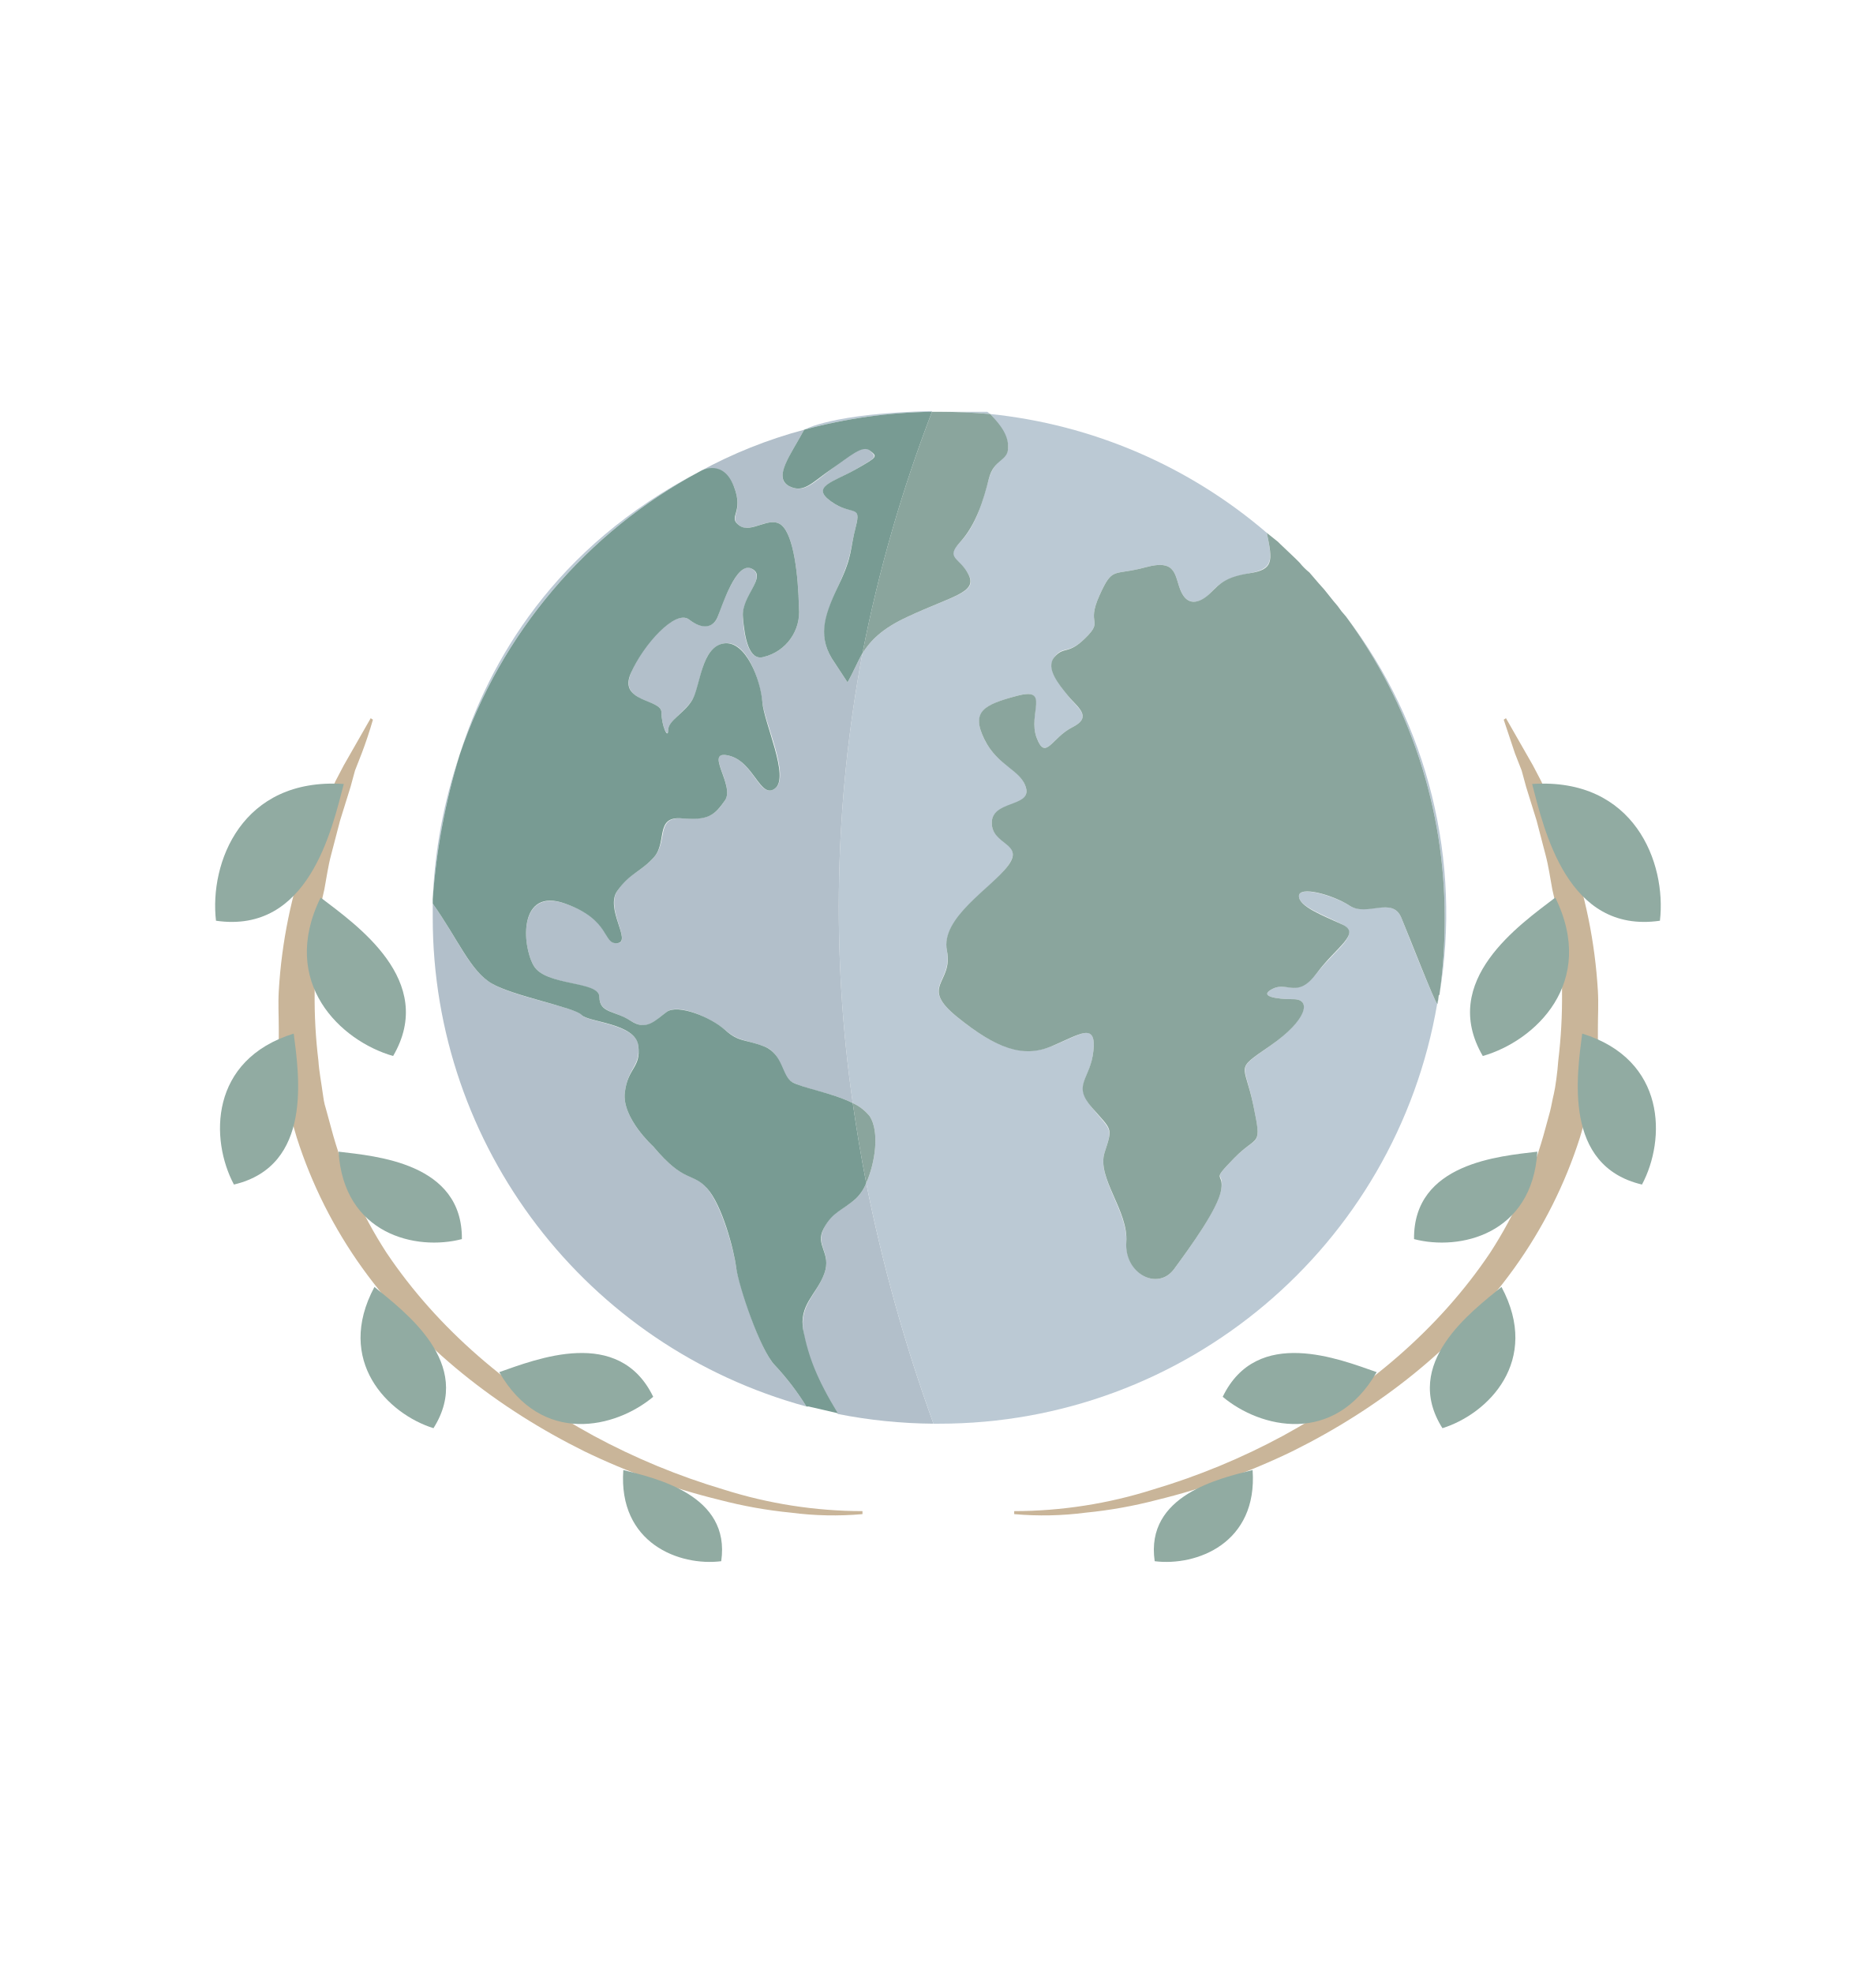
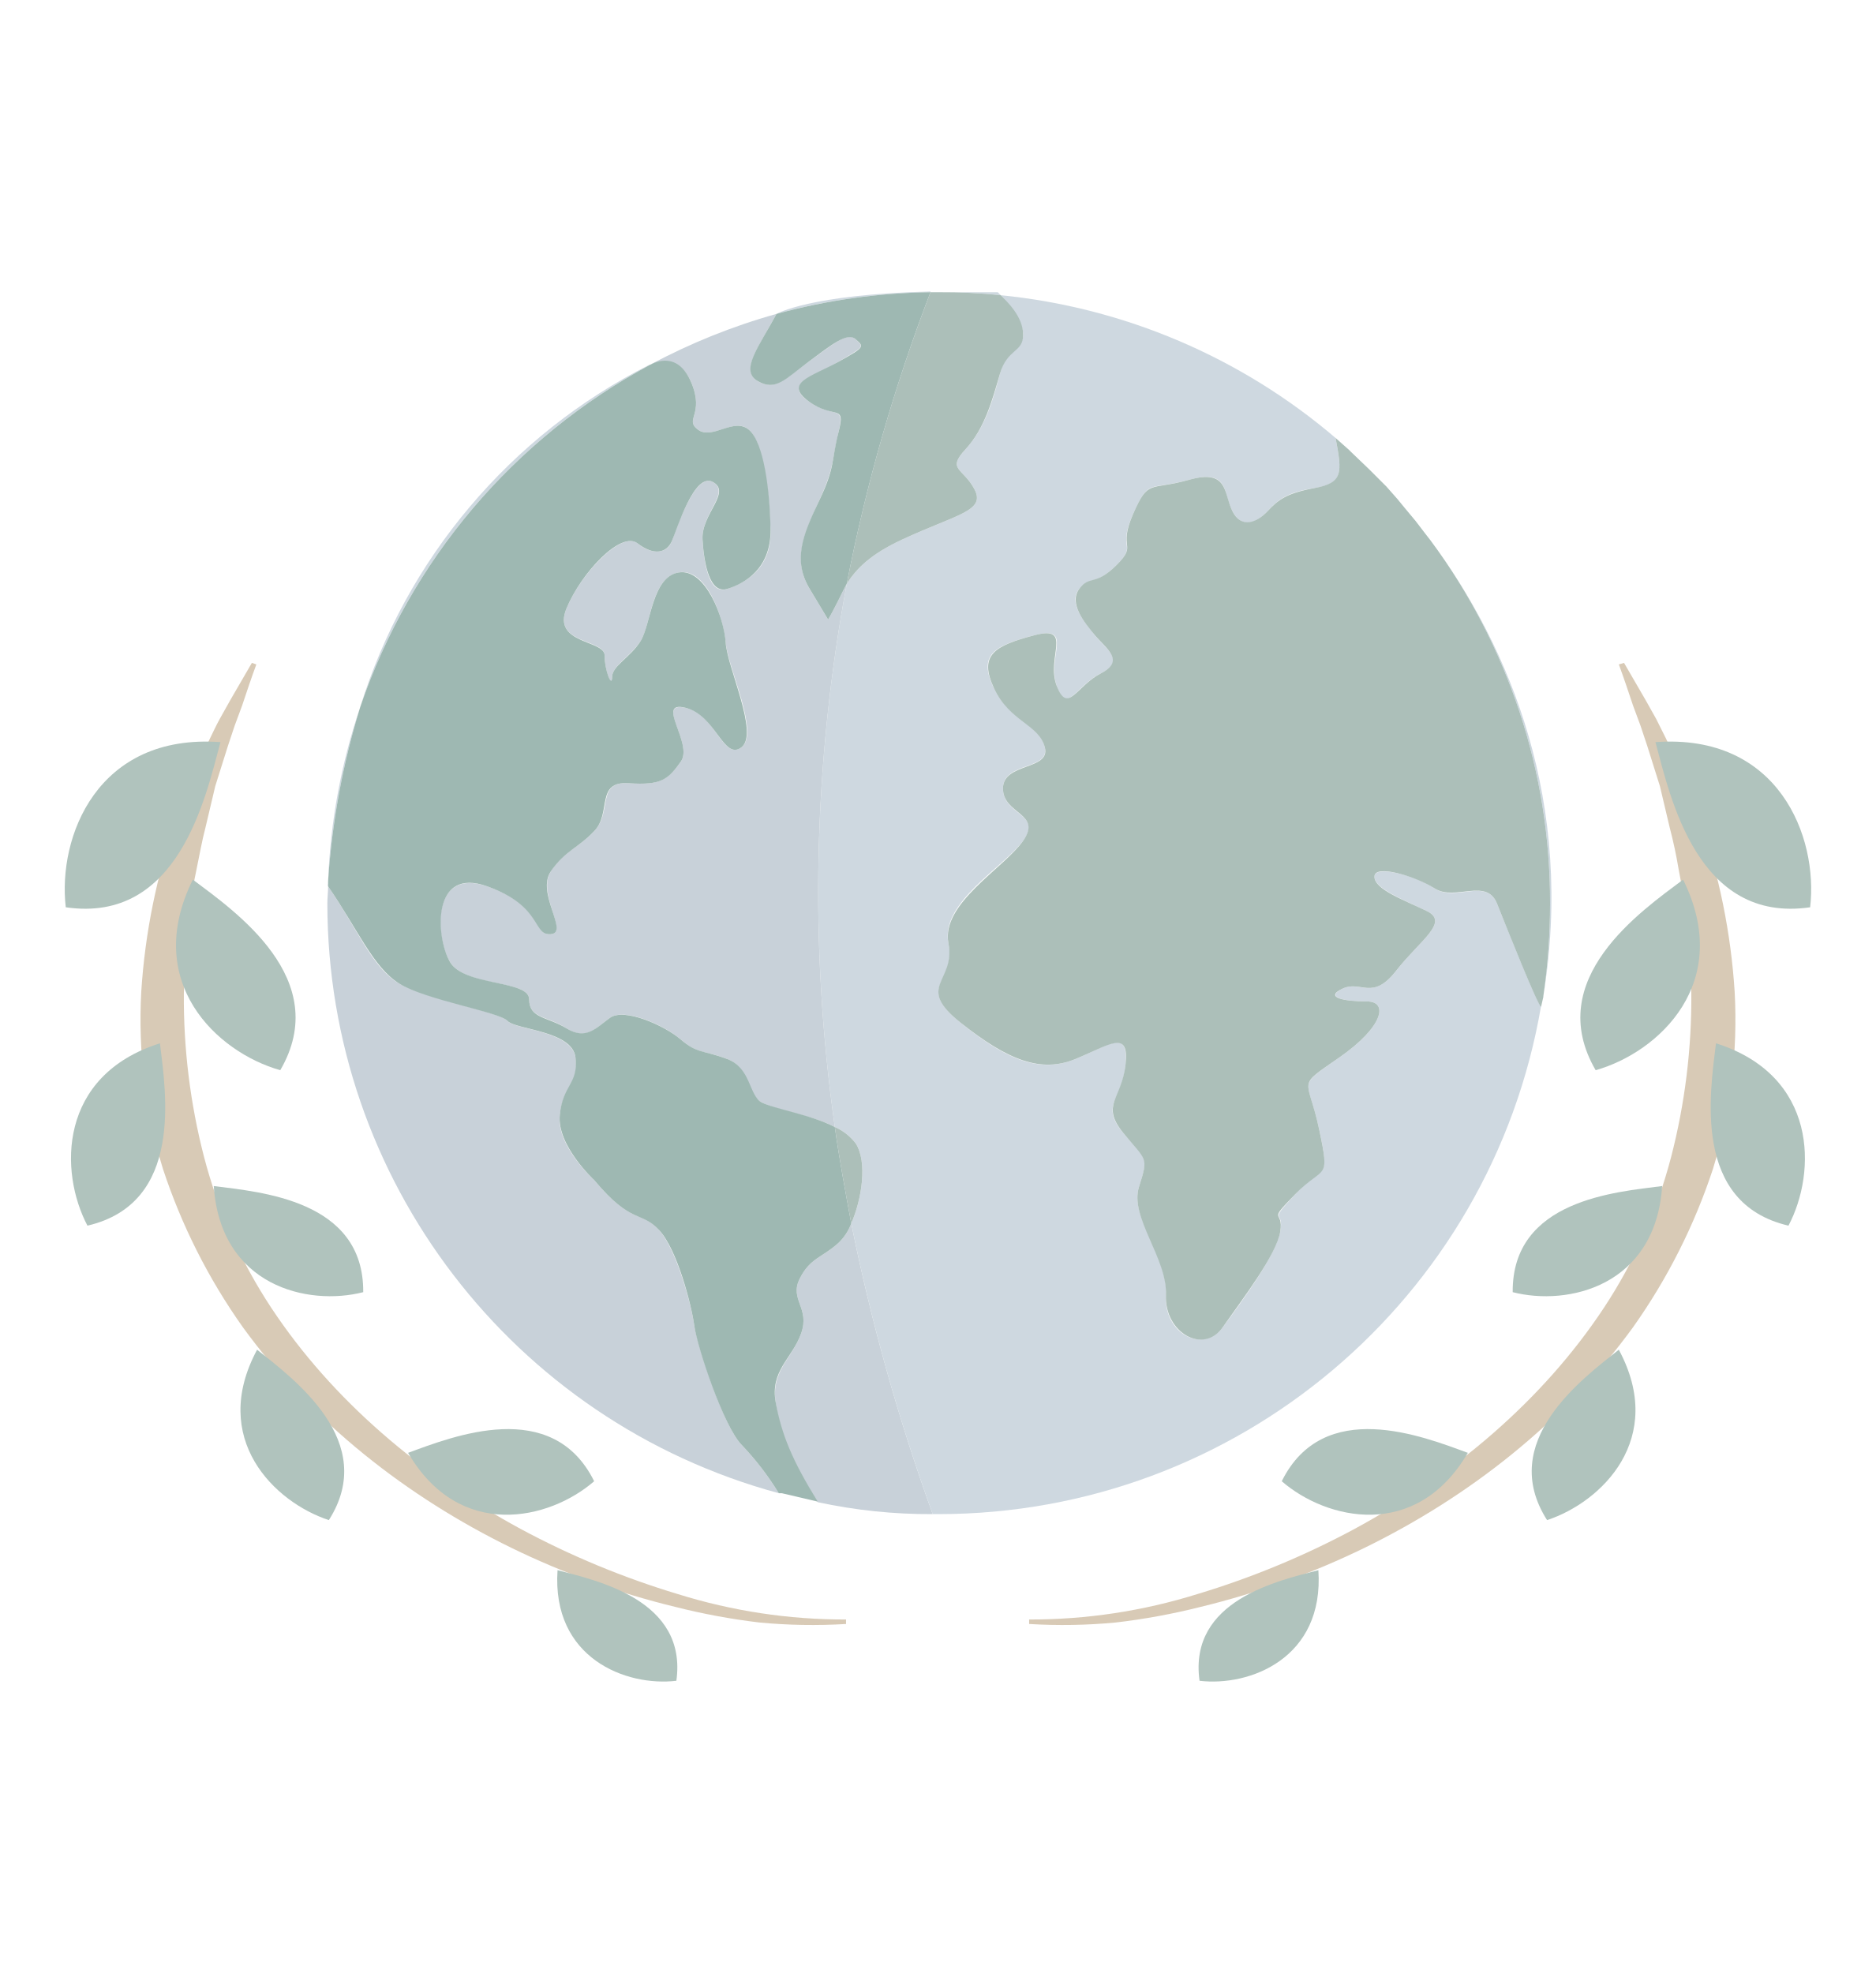
<svg xmlns="http://www.w3.org/2000/svg" id="Layer_1" data-name="Layer 1" width="251" height="264" viewBox="0 0 251 264">
-   <g opacity="0.7">
-     <path d="M49.9,96.3q-.7,2.4-1.5,4.5l-.9,2.3-.6,2.2-1.4,4.5-1.2,4.6c-.4,1.5-.6,3-.9,4.6a34,34,0,0,0-.8,4.6c-.1,1.5-.3,3-.5,4.6v4.6a69.4,69.4,0,0,0,.5,9.1c.1,1.5.4,3,.6,4.5s.3,1.5.5,2.3l.6,2.2a58,58,0,0,0,7.4,16.7c6.9,10.3,16.7,18.5,27.7,24.5a91.2,91.2,0,0,0,17.4,7.2,61.8,61.8,0,0,0,18.6,2.9v.4a44,44,0,0,1-9.6-.2,61,61,0,0,1-9.5-1.7,91,91,0,0,1-18.1-6.5c-11.5-5.7-22-13.8-29.7-24.5a62.5,62.5,0,0,1-8.8-17.5l-.7-2.4a21,21,0,0,1-.6-2.4,41.7,41.7,0,0,1-.8-4.9l-.3-2.5v-2.4c0-1.7-.1-3.3,0-5a68.3,68.3,0,0,1,3.9-19.1c.6-1.5,1.1-3.1,1.7-4.6l2-4.4,1.1-2.1,1.2-2.1,2.4-4.2Z" fill="#b2966d" />
-     <path d="M46,104.9c-13.7-.9-18,10.6-17.1,18.3C41.3,125,44.4,111,46,104.9Z" fill="#62877b" />
-     <path d="M39.3,138.3c-11.3,3.5-11.2,14.2-8,20.2C41.9,156,40,143.8,39.3,138.3Z" fill="#62877b" />
-     <path d="M50.1,172.2c-5.3,9.9,1.8,17,7.9,18.9C63.5,182.4,54.1,175.5,50.1,172.2Z" fill="#62877b" />
-     <path d="M83.4,196.7c-.7,9.8,7.5,12.9,13.1,12.2C97.8,200,87.7,197.8,83.4,196.7Z" fill="#62877b" />
-     <path d="M42.9,120.1c-5.6,11.4,2.7,19.2,9.7,21.2C58.5,131.2,47.6,123.7,42.9,120.1Z" fill="#62877b" />
-     <path d="M45.3,154.1c.7,11.1,10.4,13.3,16.5,11.7C61.9,155.6,50.3,154.7,45.3,154.1Z" fill="#62877b" />
-     <path d="M66.8,183.6c5.7,9.9,15.6,7.5,20.6,3.3C82.8,177.4,71.7,181.9,66.8,183.6Z" fill="#62877b" />
-     <path d="M201.5,96.1l2.4,4.2,1.2,2.1,1.1,2.1,2,4.4c.6,1.5,1.1,3.1,1.7,4.6a68.3,68.3,0,0,1,3.9,19.1c.1,1.7,0,3.3,0,5V140l-.3,2.5a41.7,41.7,0,0,1-.8,4.9,21,21,0,0,1-.6,2.4l-.7,2.4a62.5,62.5,0,0,1-8.8,17.5c-7.7,10.7-18.2,18.8-29.7,24.5a91,91,0,0,1-18.1,6.5,61,61,0,0,1-9.5,1.7,44,44,0,0,1-9.6.2v-.4a61.8,61.8,0,0,0,18.6-2.9,91.2,91.2,0,0,0,17.4-7.2c11-6,20.8-14.2,27.7-24.5a58,58,0,0,0,7.4-16.7l.6-2.2c.2-.8.3-1.5.5-2.3s.5-3,.6-4.5a69.4,69.4,0,0,0,.5-9.1v-4.6c-.2-1.6-.4-3.1-.5-4.6a34,34,0,0,0-.8-4.6c-.3-1.6-.5-3.1-.9-4.6l-1.2-4.6-1.4-4.5-.6-2.2-.9-2.3q-.7-2.1-1.5-4.5Z" fill="#b2966d" />
-     <path d="M205,104.9c13.7-.9,18,10.6,17.1,18.3C209.7,125,206.6,111,205,104.9Z" fill="#62877b" />
-     <path d="M211.7,138.3c11.3,3.5,11.2,14.2,8,20.2C209.1,156,211,143.8,211.7,138.3Z" fill="#62877b" />
-     <path d="M200.9,172.2c5.3,9.9-1.8,17-7.9,18.9C187.5,182.4,196.9,175.5,200.9,172.2Z" fill="#62877b" />
-     <path d="M167.6,196.7c.7,9.8-7.5,12.9-13.1,12.2C153.2,200,163.3,197.8,167.6,196.7Z" fill="#62877b" />
-     <path d="M208.1,120.1c5.6,11.4-2.7,19.2-9.7,21.2C192.5,131.2,203.4,123.7,208.1,120.1Z" fill="#62877b" />
-     <path d="M205.7,154.1c-.7,11.1-10.4,13.3-16.5,11.7C189.1,155.6,200.7,154.7,205.7,154.1Z" fill="#62877b" />
-     <path d="M184.2,183.6c-5.7,9.9-15.6,7.5-20.6,3.3C168.2,177.4,179.3,181.9,184.2,183.6Z" fill="#62877b" />
-     <path d="M177.2,78.9l1.2,1.5Z" fill="#9eb2c2" />
-     <path d="M192.6,133.1h0Z" fill="#9eb2c2" />
-     <path d="M179.5,81.8l.6.7Z" fill="#9eb2c2" />
-     <path d="M175.2,76.6l1.2,1.4Z" fill="#9eb2c2" />
-     <path d="M173.3,74.7l.6.6Z" fill="#9eb2c2" />
-     <path d="M112.1,189.2l-3.9-.9Z" fill="#9eb2c2" />
-     <path d="M57.9,120.3A87.6,87.6,0,0,1,61.5,101,68.7,68.7,0,0,0,57.9,120.3Z" fill="#9eb2c2" />
-     <path d="M171,72.5l.3.3Z" fill="#9eb2c2" />
-     <path d="M114.5,160.4c-1.8,1.6-3.2,1.6-4.3,4s1.1,3.2.1,6-3.4,4.2-2.8,7.8,1.8,6.4,4.6,11a68.6,68.6,0,0,0,12.8,1.3,222.1,222.1,0,0,1-9-32.2A5.9,5.9,0,0,1,114.5,160.4Z" fill="#91a4b3" />
-     <path d="M187.5,122.8c-1.2-2.9-4.7-.2-6.9-1.6s-6.8-2.7-6.8-1.3,3.3,2.5,5.8,3.8-.7,3.1-3.4,6.5-3.9,1.1-5.9,2.1.4,1.4,2.8,1.4,1.7,2.8-3.1,6.2-3.5,2.1-2.3,8,.6,3.8-2.6,7.1-1.2,1.6-1.7,4.2-4.1,7.6-6.3,10.6-6.6.6-6.4-3.6-4-8.6-2.9-12,.9-2.8-1.7-6-.2-3.6.2-7.6-1.8-2.1-5.6-.6-7.4.3-12.6-3.9-.6-4.5-1.4-8.9,6-8.3,8.2-11.4-2.2-2.8-2.2-5.7,5.2-2,4.6-4.6-3.8-2.9-5.6-6.6,0-4.6,4.4-5.8,1.4,2.4,2.6,5.6,2,0,4.8-1.4.6-2.6-.6-4.2-3-3.6-1.8-5.2,1.8-.2,4.2-2.6,0-1.6,1.8-5.6,1.8-2.6,6.2-3.8,3.8,1.4,4.8,3.4,2.8,1.2,3.9,0,2.1-2,5.2-2.6,3.1-1.6,2.3-5.4a67.4,67.4,0,0,0-37-15.9c.7.8,2.4,2.8,2.4,4.4s-1.8,1.5-2.6,4.3-1.6,6.1-3.8,8.4-.2,2,1.1,4.4-2.1,2.8-8.1,5.6c-3.5,1.6-5,3.2-6.1,4.9a184.1,184.1,0,0,0-1.3,60.2,6.2,6.2,0,0,1,2.3,1.8c1.3,2.1.7,6.2-.5,8.9a222.1,222.1,0,0,0,9,32.2h.7a67.6,67.6,0,0,0,66.7-56.2C192,134.2,188.6,125.6,187.5,122.8Z" fill="#9eb2c2" />
-     <path d="M98.5,169.6c-.3-2.4-2-8.4-3.9-10.6s-3-.6-7.2-5.6c0,0-4.2-3.8-3.8-7.2s2.1-3.4,1.8-6.3-6.8-3.1-7.6-4.1-9-2.4-12-4.2-4.5-5.9-7.9-10.7v1.9a67.8,67.8,0,0,0,50,65.4,35.3,35.3,0,0,0-4.2-5.5C101.7,180.7,98.9,172,98.5,169.6Z" fill="#91a4b3" />
-     <path d="M98.2,65.1c1.4,3.6-.8,4,.7,5.2s4.1-1.4,5.7,0,2.2,6.6,2.3,11a6.2,6.2,0,0,1-4.7,6.6c-2,.6-2.7-2.6-2.8-5.4s3.2-5.2,1.2-6.4-4.1,5.2-4.6,6.5-2,1.7-3.8.3-6.2,3.2-7.8,7.2,4.1,3.4,4.1,5.2.9,3.6.9,2.4,2-2.2,3.2-4,1.1-7,4.2-7.6,4.9,5,5.2,7.8,3.8,10.1,1.7,11.6-2.8-3.6-6.2-4.4.9,3.9-.5,6-2.3,2.6-5.8,2.4-1.8,3.1-3.7,5.2-3.3,2.1-4.9,4.5,2,6.9,0,7-.8-3.2-7-5.3-5.8,5.5-4.2,8.3,8.8,2.1,8.8,4.2,2,1.8,4.2,3.2,3.2,0,4.8-1.2,5.9.8,7.8,2.4,2.5,1.2,5.2,2.2,1.9,3.8,3.8,4.8,5.3,1.4,8.1,2.8a184.1,184.1,0,0,1,1.3-60.2c-.7,1.2-1.2,2.5-2,3.9l-2.1-3.2c-2-3.3-.7-6.2,1-10s1.4-4.4,2.2-7.6-.5-1.4-3.3-3.4.4-2.6,3.3-4.3,2.8-1.6,1.9-2.5-2.7.6-5.2,2.5-3.7,3.3-5.7,2.2.2-4,2.1-7.5a63,63,0,0,0-14,5.6C94.1,62.8,96.8,61.9,98.2,65.1Z" fill="#91a4b3" />
-     <path d="M93.6,63.1h0C74.1,73.2,65.4,88.6,61.5,101A67.6,67.6,0,0,1,93.6,63.1Z" fill="#9eb2c2" />
-     <path d="M112.1,189.2Z" fill="#9eb2c2" />
-     <path d="M57.9,120.9h0v0Z" fill="#9eb2c2" />
-     <path d="M107.9,188.2h0Z" fill="#9eb2c2" />
-     <path d="M116.4,149.4a6.2,6.2,0,0,0-2.3-1.8c.5,3.5,1.1,7.1,1.8,10.7C117.1,155.6,117.7,151.5,116.4,149.4Z" fill="#597f74" />
-     <path d="M110.3,170.4c1-2.8-1.3-3.7-.1-6s2.5-2.4,4.3-4a5.9,5.9,0,0,0,1.4-2.1c-.7-3.6-1.3-7.2-1.8-10.7-2.8-1.4-6.7-2-8.1-2.8s-1.2-3.8-3.8-4.8-3.3-.5-5.2-2.2-6.3-3.5-7.8-2.4-2.7,2.6-4.8,1.2-4.2-1-4.2-3.2-7.2-1.4-8.8-4.2-2-10.5,4.2-8.3,5,5.5,7,5.3-1.7-4.6,0-7,3.1-2.5,4.9-4.5.1-5.5,3.7-5.2,4.4-.4,5.8-2.4-2.9-6.8.5-6,4.2,5.9,6.2,4.4-1.5-8.8-1.7-11.6-2.2-8.3-5.2-7.8-3.1,5.8-4.2,7.6-3.2,2.7-3.2,4-.9-.6-.9-2.4-5.8-1.3-4.1-5.2,6-8.6,7.8-7.2,3.2,1.1,3.8-.3,2.5-7.6,4.6-6.5-1.4,3.6-1.2,6.4.8,6,2.8,5.4a6.2,6.2,0,0,0,4.7-6.6c-.1-4.4-.7-9.6-2.3-11s-4.1,1.2-5.7,0,.7-1.6-.7-5.2-4.1-2.3-4.6-2A67.6,67.6,0,0,0,61.5,101a87.6,87.6,0,0,0-3.6,19.3v.6c3.4,4.8,5,9,7.9,10.7s11.1,3.2,12,4.2,7.2,1.1,7.6,4.1-1.4,2.9-1.8,6.3,3.8,7.2,3.8,7.2c4.2,5,5.2,3.4,7.2,5.6s3.6,8.2,3.9,10.6,3.2,11.1,5.2,13.1a35.3,35.3,0,0,1,4.2,5.5h.3l3.9.9h0c-2.8-4.6-3.9-7.5-4.6-11S109.3,173.2,110.3,170.4Z" fill="#3e7165" />
-     <path d="M124.7,55c-13.4.3-17.1,2.5-17.1,2.5h0a68.5,68.5,0,0,1,17.1-2.4Z" fill="#9eb2c2" />
-     <path d="M125.6,55.1q3.5,0,6.9.3l-.4-.3h-6.5Z" fill="#9eb2c2" />
-     <path d="M124.7,55.1a193.5,193.5,0,0,0-9.3,32.3c1.1-1.7,2.6-3.3,6.1-4.9,6-2.8,9.3-3.2,8.1-5.6s-3.2-2.1-1.1-4.4,3.1-5.6,3.8-8.4,2.6-2.3,2.6-4.3-1.7-3.6-2.4-4.4q-3.5-.3-6.9-.3Z" fill="#597f74" />
-     <path d="M105.5,65c2,1.1,3.1-.4,5.7-2.2s4.2-3.3,5.2-2.5,1.1.8-1.9,2.5-6.1,2.3-3.3,4.3,4.1.3,3.3,3.4-.4,3.8-2.2,7.6-3,6.7-1,10l2.1,3.2c.8-1.4,1.3-2.7,2-3.9a193.5,193.5,0,0,1,9.3-32.3,68.5,68.5,0,0,0-17.1,2.4C105.7,61,103.5,63.8,105.5,65Z" fill="#3e7165" />
-     <path d="M169.5,71.2h0l1.5,1.2Z" fill="#9eb2c2" />
-     <path d="M192.5,133.2a5.2,5.2,0,0,1-.2,1.1h.1C192.4,133.9,192.5,133.5,192.5,133.2Z" fill="#9eb2c2" />
-     <path d="M192.6,133.1a65.5,65.5,0,0,0-12.5-50.6,67.8,67.8,0,0,1,13.2,40.3A70.4,70.4,0,0,1,192.6,133.1Z" fill="#9eb2c2" />
-     <path d="M176.4,78l.8.9Z" fill="#9eb2c2" />
-     <path d="M173.9,75.3a8,8,0,0,0,1.3,1.3A8,8,0,0,1,173.9,75.3Z" fill="#9eb2c2" />
-     <path d="M178.4,80.4a13.4,13.4,0,0,1,1.1,1.4A13.4,13.4,0,0,0,178.4,80.4Z" fill="#9eb2c2" />
-     <path d="M171.3,72.8l2,1.9Z" fill="#9eb2c2" />
-     <path d="M192.6,133.1a70.4,70.4,0,0,0,.7-10.3,67.8,67.8,0,0,0-13.2-40.3l-.6-.7a13.4,13.4,0,0,0-1.1-1.4l-1.2-1.5-.8-.9-1.2-1.4a8,8,0,0,1-1.3-1.3l-.6-.6-2-1.9-.3-.3-1.5-1.2c.8,3.8.9,4.9-2.3,5.4s-4,1.4-5.2,2.6-2.9,2-3.9,0-.4-4.6-4.8-3.4-4.4-.2-6.2,3.8.6,3.2-1.8,5.6-2.9,1.1-4.2,2.6.6,3.7,1.8,5.2,3.4,2.8.6,4.2-3.6,4.6-4.8,1.4,1.9-6.8-2.6-5.6-6.2,2.1-4.4,5.8,5,4.1,5.6,6.6-4.6,1.6-4.6,4.6,4.4,2.7,2.2,5.7-9.1,7-8.2,11.4-3.8,4.7,1.4,8.9,8.8,5.5,12.6,3.9,6-3.3,5.6.6-2.9,4.5-.2,7.6,2.8,2.6,1.7,6,3.2,7.8,2.9,12,4.2,6.6,6.4,3.6,5.9-8.1,6.3-10.6-1.5-.9,1.7-4.2,3.8-1.3,2.6-7.1-2.6-4.6,2.3-8,5.5-6.2,3.1-6.2-4.8-.4-2.8-1.4,3.3,1.4,5.9-2.1,6-5.3,3.4-6.5-5.8-2.4-5.8-3.8,4.5-.2,6.8,1.3,5.7-1.3,6.9,1.6,4.5,11.4,4.8,11.5a5.2,5.2,0,0,0,.2-1.1Z" fill="#597f74" />
+   <g opacity="0.5">
+     <path d="M34.3,88.9c-.7,1.9-1.3,3.7-1.9,5.5l-1,2.7-.9,2.7-1.7,5.4-1.3,5.5c-.5,1.9-.8,3.7-1.2,5.6s-.7,3.6-.9,5.5-.4,3.7-.6,5.6l-.2,5.5a84.8,84.8,0,0,0,2.7,21.9,67.6,67.6,0,0,0,9,20.2c8.2,12.4,20.1,22.4,33.4,29.6a113.4,113.4,0,0,0,21,8.7,74.9,74.9,0,0,0,22.5,3.4v.6a74.7,74.7,0,0,1-11.6-.2A87.9,87.9,0,0,1,90.3,215a108.2,108.2,0,0,1-21.9-7.9c-13.9-6.8-26.6-16.7-35.9-29.5a79.7,79.7,0,0,1-10.7-21.2,68,68,0,0,1-2.9-23.7,86.3,86.3,0,0,1,4.7-23.1c.7-1.8,1.3-3.7,2-5.5l2.5-5.3c.4-.8.8-1.7,1.3-2.6l1.4-2.5,2.9-5Z" fill="#b2966d" />
+     <path d="M29.5,99.3C13,98.1,7.7,112,8.8,121.4,23.9,123.6,27.5,106.7,29.5,99.3Z" fill="#62877b" />
+     <path d="M21.4,139.6C7.8,143.9,7.9,156.8,11.7,164,24.6,161,22.2,146.2,21.4,139.6Z" fill="#62877b" />
+     <path d="M34.4,180.6C28,192.5,36.7,201,44,203.4,50.7,192.9,39.3,184.5,34.4,180.6Z" fill="#62877b" />
+     <path d="M74.6,210.1c-.8,11.8,9.2,15.6,15.9,14.8C92,214.1,79.9,211.5,74.6,210.1Z" fill="#62877b" />
+     <path d="M25.8,117.7C19,131.4,29,140.8,37.5,143.2,44.6,131,31.4,121.9,25.8,117.7Z" fill="#62877b" />
+     <path d="M28.6,158.7c.9,13.4,12.6,16.1,20,14.2C48.7,160.5,34.7,159.5,28.6,158.7Z" fill="#62877b" />
+     <path d="M54.6,194.4c6.9,11.8,18.9,9,24.9,3.8C73.9,186.9,60.6,192.2,54.6,194.4Z" fill="#62877b" />
+     <path d="M217.3,88.7l2.9,5,1.4,2.5,1.3,2.6,2.5,5.3c.7,1.8,1.3,3.7,2,5.5a86.3,86.3,0,0,1,4.7,23.1,68,68,0,0,1-2.9,23.7,79.7,79.7,0,0,1-10.7,21.2c-9.3,12.8-22,22.7-35.9,29.5a108.2,108.2,0,0,1-21.9,7.9,87.9,87.9,0,0,1-11.4,2.1,74.7,74.7,0,0,1-11.6.2v-.6a74.9,74.9,0,0,0,22.5-3.4,113.4,113.4,0,0,0,21-8.7c13.3-7.2,25.2-17.2,33.4-29.6a67.6,67.6,0,0,0,9-20.2,84.8,84.8,0,0,0,2.7-21.9l-.2-5.5c-.2-1.9-.5-3.7-.6-5.6s-.6-3.7-.9-5.5-.7-3.7-1.2-5.6l-1.3-5.5-1.7-5.4-.9-2.7-1-2.7c-.6-1.8-1.2-3.6-1.9-5.5Z" fill="#b2966d" />
+     <path d="M221.5,99.3c16.5-1.2,21.8,12.7,20.7,22.1C227.1,123.6,223.5,106.7,221.5,99.3Z" fill="#62877b" />
+     <path d="M229.6,139.6c13.6,4.3,13.5,17.2,9.7,24.4C226.4,161,228.8,146.2,229.6,139.6Z" fill="#62877b" />
+     <path d="M216.6,180.6c6.4,11.9-2.3,20.4-9.6,22.8C200.3,192.9,211.7,184.5,216.6,180.6Z" fill="#62877b" />
+     <path d="M176.4,210.1c.8,11.8-9.2,15.6-15.9,14.8C159,214.1,171.1,211.5,176.4,210.1Z" fill="#62877b" />
+     <path d="M225.2,117.7c6.8,13.7-3.2,23.1-11.7,25.5C206.4,131,219.6,121.9,225.2,117.7Z" fill="#62877b" />
+     <path d="M222.4,158.7c-.9,13.4-12.6,16.1-20,14.2C202.3,160.5,216.3,159.5,222.4,158.7Z" fill="#62877b" />
+     <path d="M196.4,194.4c-6.9,11.8-18.9,9-24.9,3.8C177.1,186.9,190.4,192.2,196.4,194.4Z" fill="#62877b" />
+     <path d="M187.9,67.9l1.5,1.8Z" fill="#9eb2c2" />
+     <path d="M206.5,133.3h0Z" fill="#9eb2c2" />
+     <path d="M190.7,71.4l.7.9Z" fill="#9eb2c2" />
+     <path d="M185.5,65.1l1.5,1.7Z" fill="#9eb2c2" />
+     <path d="M183.2,62.8l.8.8Z" fill="#9eb2c2" />
+     <path d="M109.3,201l-4.7-1.1Z" fill="#9eb2c2" />
+     <path d="M43.9,117.9a101.4,101.4,0,0,1,4.3-23.3A82.1,82.1,0,0,0,43.9,117.9Z" fill="#9eb2c2" />
+     <path d="M180.5,60.2l.3.3Z" fill="#9eb2c2" />
+     <path d="M112.2,166.3c-2.2,2-3.8,2-5.2,4.8s1.4,3.9.2,7.3-4.1,5-3.4,9.4,2.2,7.7,5.6,13.2a71.2,71.2,0,0,0,15.4,1.6,273,273,0,0,1-10.9-38.9A6.9,6.9,0,0,1,112.2,166.3Z" fill="#91a4b3" />
+     <path d="M200.3,120.9c-1.4-3.5-5.6-.2-8.3-2s-8.1-3.2-8.1-1.6,3.9,3.1,7,4.6-.9,3.9-4.1,8-4.8,1.2-7.2,2.4.4,1.7,3.3,1.7,2.2,3.4-3.7,7.5-4.2,2.6-2.7,9.6.6,4.6-3.2,8.7-1.4,1.9-2,5-5,9.2-7.7,12.8-7.9.8-7.6-4.3-4.9-10.4-3.6-14.5,1.1-3.4-2.1-7.2-.1-4.4.3-9.2-2.1-2.6-6.7-.7-9,.3-15.3-4.8-.6-5.3-1.7-10.7,7.3-10.1,10-13.7-2.7-3.4-2.7-7,6.3-2.4,5.6-5.5-4.6-3.4-6.8-7.9,0-5.7,5.4-7.1,1.6,2.9,3,6.8,2.5,0,5.9-1.7.7-3.2-.8-5.1-3.6-4.4-2.1-6.2,2.1-.3,5-3.2,0-1.9,2.2-6.8,2.1-3.1,7.5-4.6,4.5,1.7,5.8,4.2,3.3,1.5,4.7,0,2.5-2.5,6.3-3.1,3.7-2,2.8-6.7a81.4,81.4,0,0,0-44.8-19.1c.9.9,3,3.4,3,5.3s-2.2,1.8-3.1,5.2-2,7.3-4.6,10.1-.3,2.5,1.2,5.4-2.4,3.3-9.7,6.7c-4.3,2-6.1,3.9-7.4,5.9a224.3,224.3,0,0,0-1.6,72.7,7.1,7.1,0,0,1,2.8,2.2c1.6,2.5.8,7.5-.6,10.7a273,273,0,0,0,10.9,38.9h.8a81.8,81.8,0,0,0,80.6-68C205.8,134.7,201.7,124.3,200.3,120.9Z" fill="#9eb2c2" />
+     <path d="M92.9,177.4c-.4-2.9-2.4-10.2-4.7-12.8s-3.7-.7-8.7-6.7c0,0-5.1-4.6-4.6-8.7s2.6-4.1,2.1-7.7-8.1-3.7-9.1-4.9-10.9-2.9-14.5-5-5.5-7.2-9.5-13c0,.8-.1,1.5-.1,2.3a81.8,81.8,0,0,0,60.4,78.9,38.2,38.2,0,0,0-5-6.5C96.8,190.8,93.4,180.3,92.9,177.4Z" fill="#91a4b3" />
+     <path d="M92.5,51.2c1.8,4.3-1,4.9.9,6.3s4.9-1.7,6.8,0,2.7,8,2.9,13.3-3.4,7.2-5.8,8-3.1-3.2-3.3-6.6,3.8-6.3,1.4-7.7-4.9,6.3-5.5,7.9-2.5,2-4.6.3-7.5,3.9-9.5,8.7,5.1,4.1,5.1,6.3,1,4.4,1,2.9,2.4-2.7,3.8-4.8,1.4-8.5,5.1-9.2,6,6,6.3,9.4,4.6,12.2,2.1,14-3.4-4.4-7.5-5.3,1.1,4.8-.6,7.2-2.7,3.2-7,2.9-2.2,3.8-4.5,6.3-4,2.6-5.9,5.5,2.4,8.2,0,8.4-1-3.8-8.5-6.4-7,6.7-5,10.1,10.6,2.4,10.6,5,2.4,2.2,5,3.9,3.9,0,5.8-1.4,7.2.9,9.5,2.9,3.1,1.4,6.2,2.6,2.4,4.6,4.6,5.8,6.5,1.6,9.8,3.3a224.3,224.3,0,0,1,1.6-72.7c-.8,1.5-1.5,3.1-2.5,4.8l-2.4-4c-2.4-3.9-.9-7.3,1.2-11.9s1.7-5.4,2.6-9.2-.6-1.7-4-4.1.5-3.2,4-5.3,3.4-1.9,2.3-3-3.2.8-6.3,3-4.4,4-6.8,2.6.2-4.7,2.5-9A83,83,0,0,0,87,48.8C87.6,48.5,90.9,47.3,92.5,51.2Z" fill="#91a4b3" />
+     <path d="M87,48.8h-.1A76.8,76.8,0,0,0,48.2,94.6,82.1,82.1,0,0,1,87,48.8Z" fill="#9eb2c2" />
+     <path d="M109.4,201Z" fill="#9eb2c2" />
+     <path d="M43.8,118.5h.1v-.7C43.9,118.2,43.9,118.4,43.8,118.5Z" fill="#9eb2c2" />
+     <path d="M104.2,199.8h0Z" fill="#9eb2c2" />
+     <path d="M114.5,153a7.1,7.1,0,0,0-2.8-2.2c.6,4.3,1.4,8.6,2.2,12.9C115.3,160.5,116.1,155.5,114.5,153Z" fill="#597f74" />
+     <path d="M107.2,178.4c1.2-3.4-1.6-4.5-.2-7.3s3-2.8,5.2-4.8a6.9,6.9,0,0,0,1.7-2.6c-.8-4.3-1.6-8.6-2.2-12.9-3.3-1.7-8.1-2.4-9.8-3.3s-1.4-4.6-4.6-5.8-4-.7-6.2-2.6-7.6-4.3-9.5-2.9-3.2,3-5.8,1.4-5-1.3-5-3.9-8.7-1.7-10.6-5-2.5-12.8,5-10.1,6,6.6,8.5,6.4-2-5.5,0-8.4,3.7-3.1,5.9-5.5.1-6.6,4.5-6.3,5.3-.5,7-2.9-3.5-8.2.6-7.2,5.1,7.1,7.5,5.3-1.9-10.7-2.1-14-2.7-10-6.3-9.4-3.7,7-5.1,9.2-3.8,3.3-3.8,4.8-1-.8-1-2.9-7.1-1.5-5.1-6.3,7.3-10.4,9.5-8.7,3.9,1.3,4.6-.3,3-9.3,5.5-7.9-1.6,4.3-1.4,7.7,1,7.3,3.3,6.6,5.9-2.7,5.8-8-.9-11.6-2.9-13.3-4.9,1.4-6.8,0,.9-2-.9-6.3-4.9-2.7-5.5-2.4A82.1,82.1,0,0,0,48.2,94.6a101.4,101.4,0,0,0-4.3,23.3v.7c4,5.8,6,10.8,9.5,13s13.4,3.8,14.5,5,8.7,1.3,9.1,4.9-1.7,3.6-2.1,7.7,4.6,8.7,4.6,8.7c5,6,6.3,4.1,8.7,6.7s4.3,9.9,4.7,12.8,3.9,13.4,6.3,15.9a38.2,38.2,0,0,1,5,6.5h.4l4.7,1.1h.1c-3.4-5.5-4.8-8.9-5.6-13.2S106,181.8,107.2,178.4Z" fill="#3e7165" />
+     <path d="M124.5,39c-16.2.4-20.6,3-20.6,3h0a82,82,0,0,1,20.6-2.9Z" fill="#9eb2c2" />
+     <path d="M125.6,39.1a75.6,75.6,0,0,1,8.3.4l-.4-.4h-7.9Z" fill="#9eb2c2" />
+     <path d="M124.5,39.1a232.8,232.8,0,0,0-11.2,39c1.3-2,3.1-3.9,7.4-5.9,7.3-3.4,11.2-3.8,9.7-6.7s-3.8-2.6-1.2-5.4,3.6-6.7,4.6-10.1,3.1-2.8,3.1-5.2-2.1-4.4-3-5.3a75.6,75.6,0,0,0-8.3-.4Z" fill="#597f74" />
+     <path d="M101.4,51c2.4,1.4,3.7-.3,6.8-2.6s5.2-4,6.3-3,1.3,1-2.3,3-7.4,2.8-4,5.3,5,.2,4,4.1-.4,4.6-2.6,9.2-3.6,8-1.2,11.9l2.4,4c1-1.7,1.7-3.3,2.5-4.8a232.8,232.8,0,0,1,11.2-39A82,82,0,0,0,103.9,42C101.6,46.3,98.9,49.6,101.4,51Z" fill="#3e7165" />
+     <path d="M178.7,58.6h0l1.8,1.6Z" fill="#9eb2c2" />
+     <path d="M206.5,133.4l-.3,1.3h0Z" fill="#9eb2c2" />
+     <path d="M206.5,133.3c4.2-25.8-4.4-46.6-15.1-61a81.1,81.1,0,0,1,16,48.6A85.2,85.2,0,0,1,206.5,133.3Z" fill="#9eb2c2" />
+     <path d="M187,66.8l.9,1.1Z" fill="#9eb2c2" />
+     <path d="M184,63.6l1.5,1.5Z" fill="#9eb2c2" />
+     <path d="M189.4,69.7l1.3,1.7Z" fill="#9eb2c2" />
+     <path d="M180.8,60.5l2.4,2.3Z" fill="#9eb2c2" />
+     <path d="M206.5,133.3a85.2,85.2,0,0,0,.9-12.4,81.1,81.1,0,0,0-16-48.6l-.7-.9-1.3-1.7-1.5-1.8-.9-1.1-1.5-1.7L184,63.6l-.8-.8-2.4-2.3-.3-.3-1.8-1.6c.9,4.7,1,6-2.8,6.7s-4.9,1.6-6.3,3.1-3.5,2.4-4.7,0-.5-5.7-5.8-4.2-5.4-.2-7.5,4.6.7,3.9-2.2,6.8-3.6,1.3-5,3.2.6,4.4,2.1,6.2,4.1,3.4.8,5.1-4.4,5.5-5.9,1.7,2.3-8.2-3-6.8-7.5,2.6-5.4,7.1,6,4.8,6.8,7.9-5.6,2-5.6,5.5,5.3,3.3,2.7,7-11,8.4-10,13.7-4.6,5.7,1.7,10.7,10.7,6.7,15.3,4.8,7.2-4,6.7.7-3.4,5.4-.3,9.2,3.4,3.1,2.1,7.2,3.8,9.5,3.6,14.5,5,8,7.6,4.3,7.2-9.7,7.7-12.8-1.9-1,2-5,4.7-1.6,3.2-8.7-3.2-5.5,2.7-9.6,6.6-7.5,3.7-7.5-5.8-.5-3.3-1.7,4,1.7,7.2-2.4,7.2-6.5,4.1-8-7-2.9-7-4.6,5.4-.1,8.1,1.6,6.9-1.5,8.3,2,5.5,13.8,5.9,13.8l.3-1.3Z" fill="#597f74" />
  </g>
</svg>
